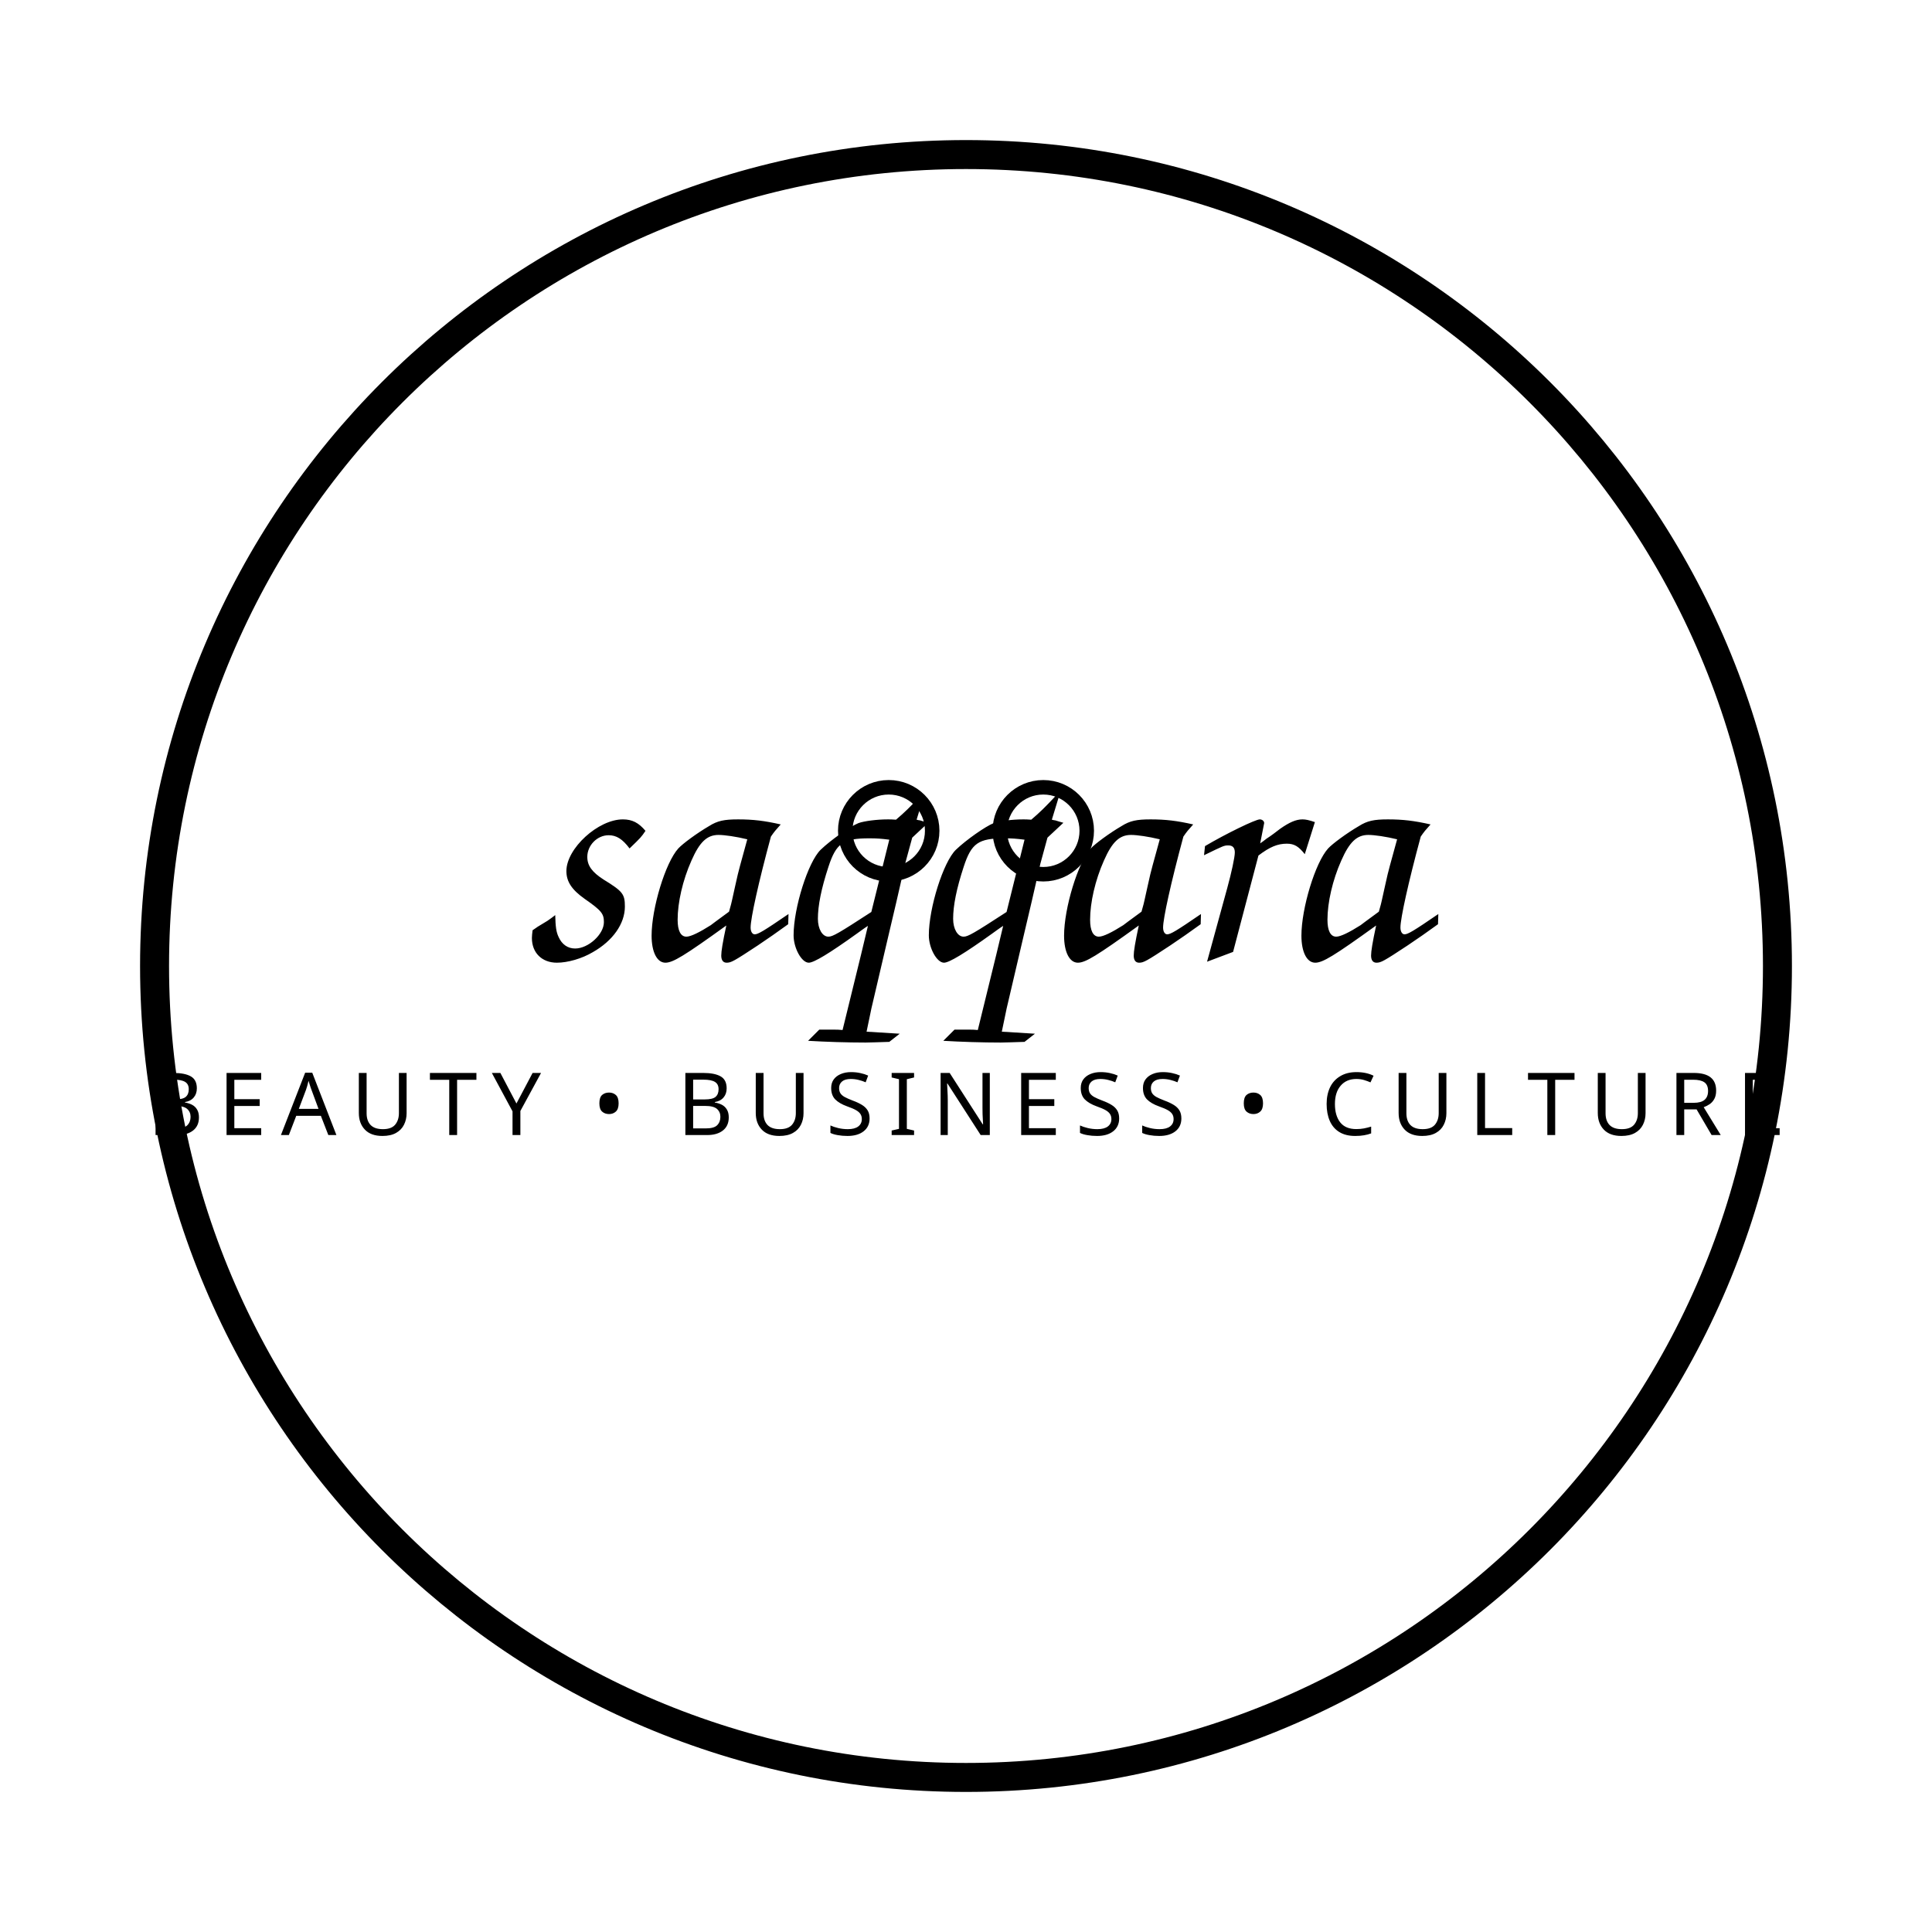
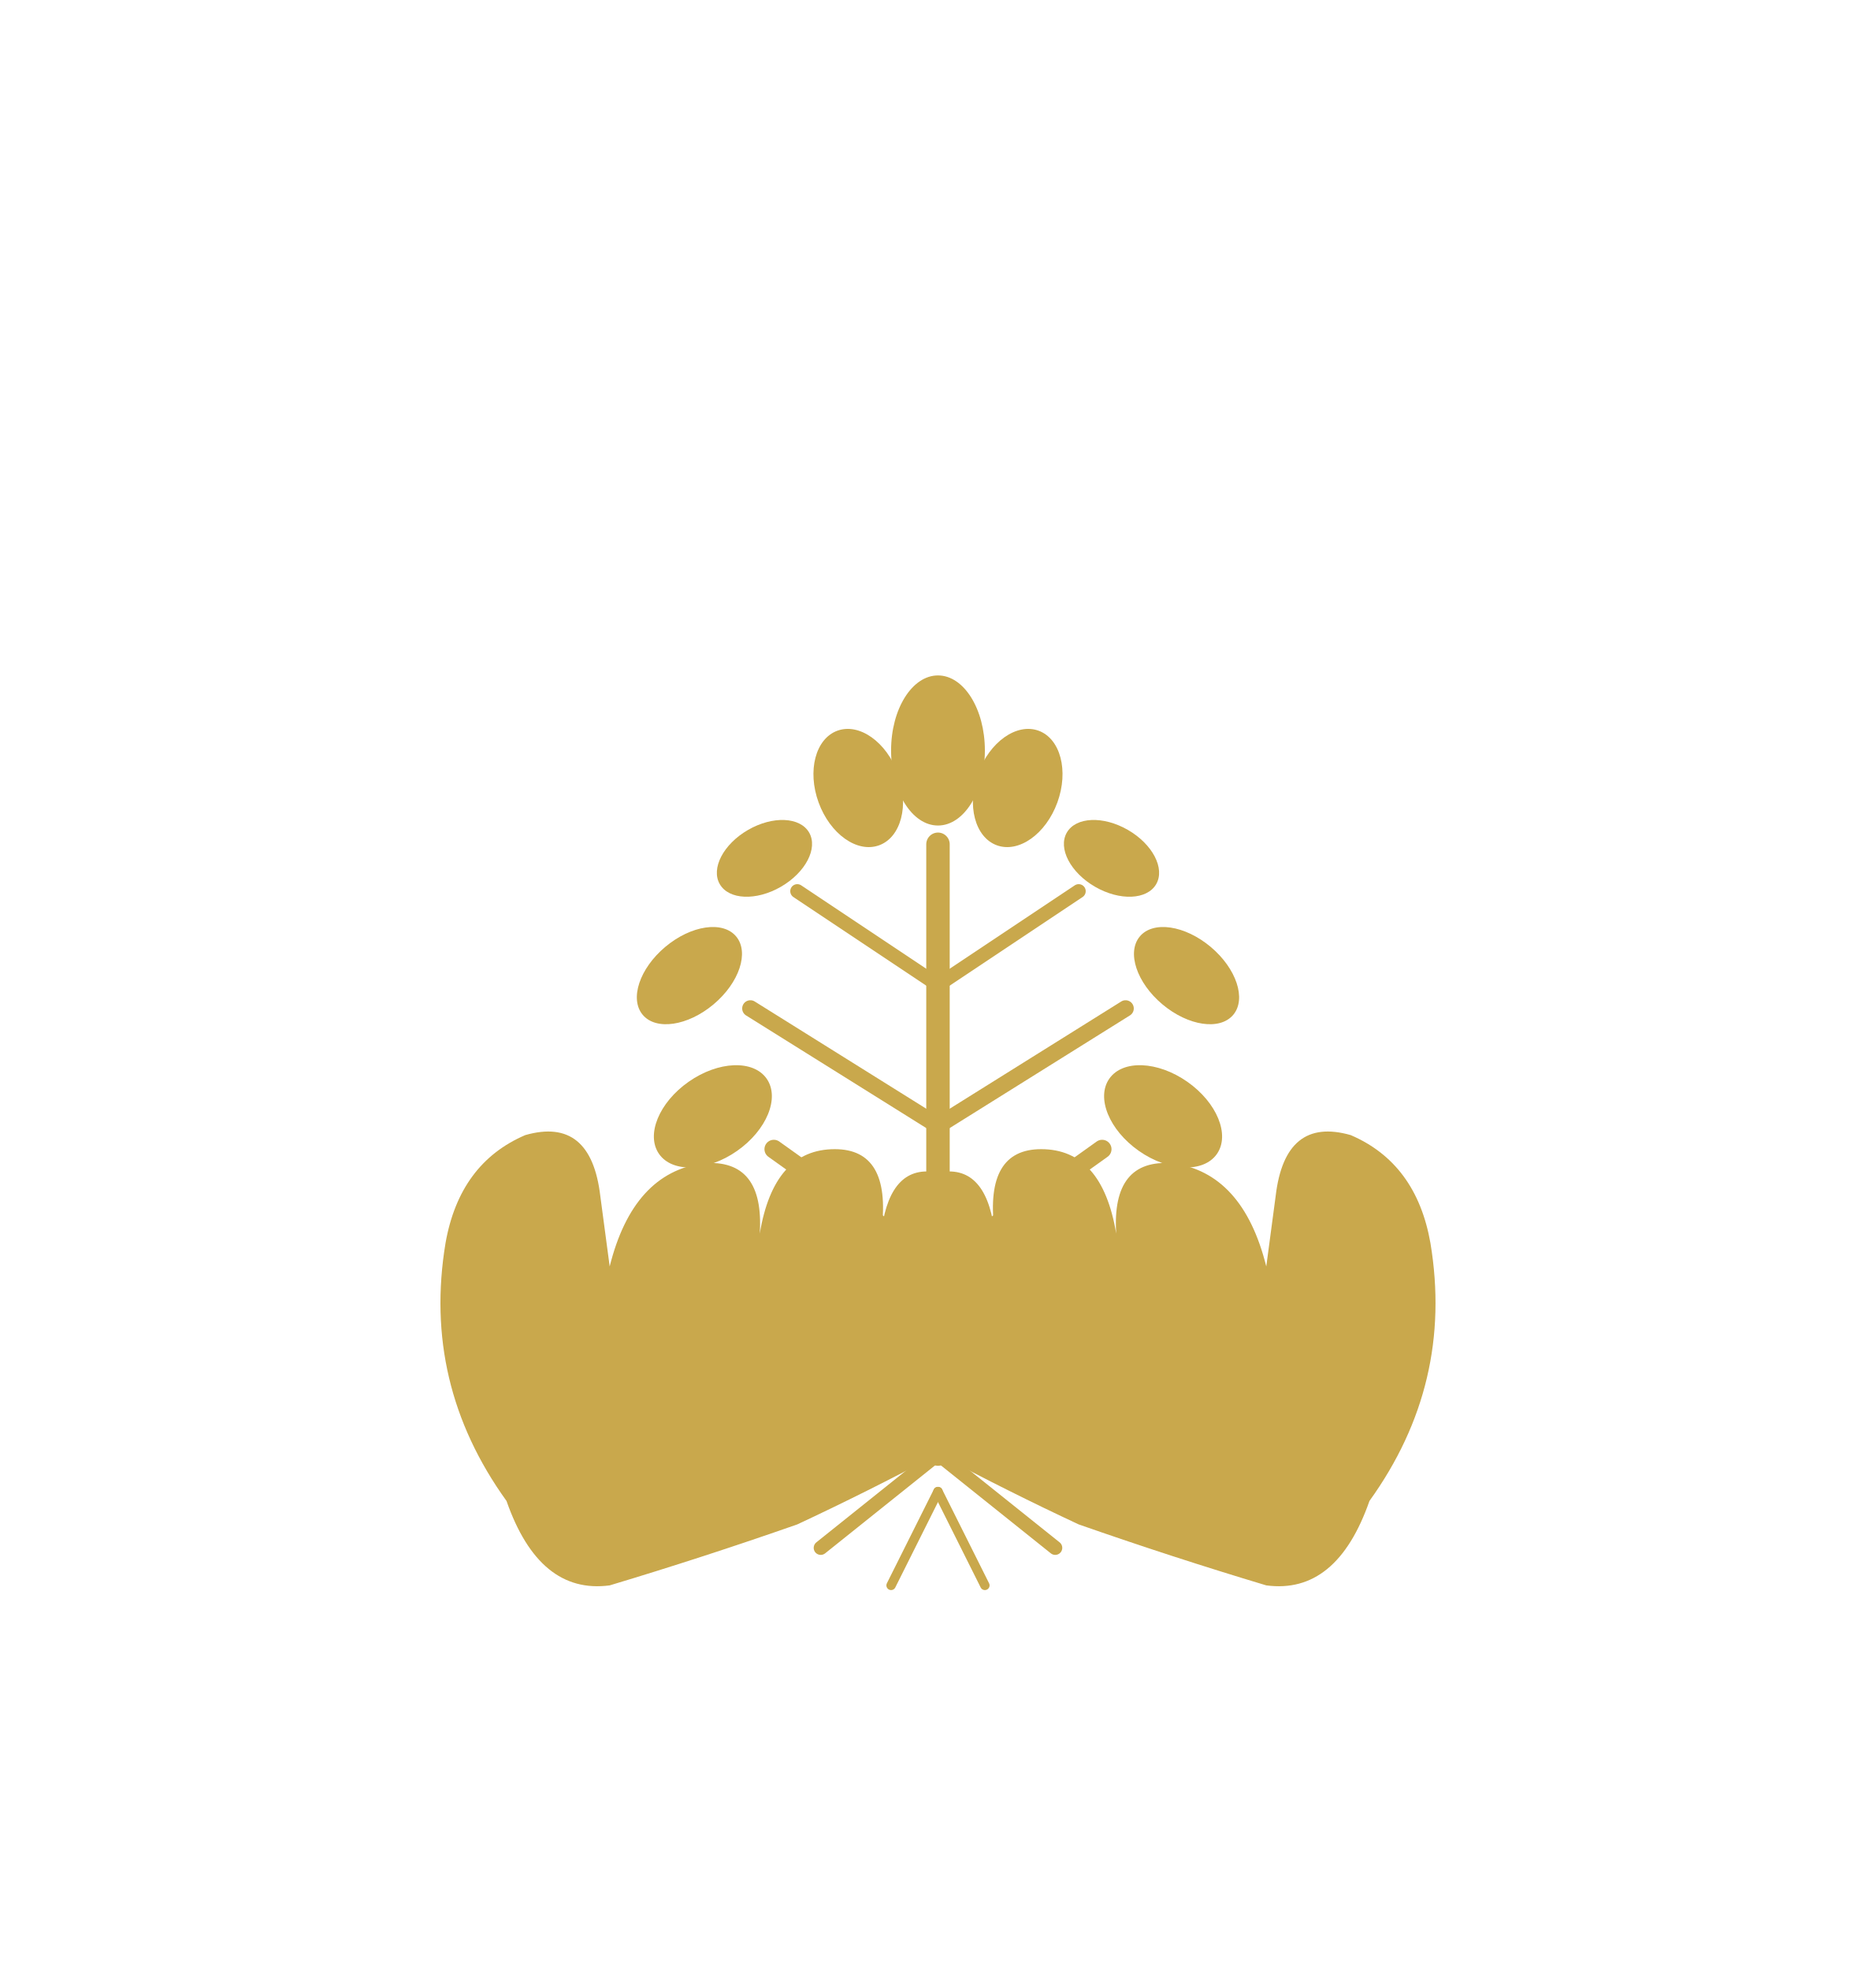
- <svg xmlns="http://www.w3.org/2000/svg" viewBox="0 0 400 400">
-   <circle cx="200" cy="200" r="168" fill="none" stroke="#000" stroke-width="6" />
-   <text x="200" y="180" text-anchor="middle" dominant-baseline="middle" font-family="Segoe Script, cursive" font-size="70" fill="#000">saqqara</text>
-   <circle cx="184" cy="172" r="9" fill="none" stroke="#000" stroke-width="3" />
-   <circle cx="216" cy="172" r="9" fill="none" stroke="#000" stroke-width="3" />
-   <text x="200" y="235" text-anchor="middle" font-family="Segoe UI, system-ui" font-size="18" letter-spacing="3" fill="#000">BEAUTY • BUSINESS • CULTURE</text>
+ <svg xmlns="http://www.w3.org/2000/svg" viewBox="0 0 400 420">
+   <line x1="200" y1="310" x2="200" y2="180" stroke="#C9A84C" stroke-width="5" stroke-linecap="round" />
+   <line x1="200" y1="310" x2="175" y2="330" stroke="#C9A84C" stroke-width="3" stroke-linecap="round" />
+   <line x1="200" y1="310" x2="225" y2="330" stroke="#C9A84C" stroke-width="3" stroke-linecap="round" />
+   <line x1="200" y1="318" x2="190" y2="338" stroke="#C9A84C" stroke-width="2" stroke-linecap="round" />
+   <line x1="200" y1="318" x2="210" y2="338" stroke="#C9A84C" stroke-width="2" stroke-linecap="round" />
+   <line x1="200" y1="270" x2="165" y2="245" stroke="#C9A84C" stroke-width="4" stroke-linecap="round" />
+   <line x1="200" y1="240" x2="160" y2="215" stroke="#C9A84C" stroke-width="3.5" stroke-linecap="round" />
+   <line x1="200" y1="210" x2="170" y2="190" stroke="#C9A84C" stroke-width="3" stroke-linecap="round" />
+   <line x1="200" y1="270" x2="235" y2="245" stroke="#C9A84C" stroke-width="4" stroke-linecap="round" />
+   <line x1="200" y1="240" x2="240" y2="215" stroke="#C9A84C" stroke-width="3.5" stroke-linecap="round" />
+   <line x1="200" y1="210" x2="230" y2="190" stroke="#C9A84C" stroke-width="3" stroke-linecap="round" />
+   <ellipse cx="152" cy="238" rx="14" ry="9" fill="#C9A84C" transform="rotate(-35 152 238)" />
+   <ellipse cx="147" cy="208" rx="13" ry="8" fill="#C9A84C" transform="rotate(-40 147 208)" />
+   <ellipse cx="163" cy="183" rx="11" ry="7" fill="#C9A84C" transform="rotate(-30 163 183)" />
+   <ellipse cx="248" cy="238" rx="14" ry="9" fill="#C9A84C" transform="rotate(35 248 238)" />
+   <ellipse cx="253" cy="208" rx="13" ry="8" fill="#C9A84C" transform="rotate(40 253 208)" />
+   <ellipse cx="237" cy="183" rx="11" ry="7" fill="#C9A84C" transform="rotate(30 237 183)" />
+   <ellipse cx="200" cy="160" rx="10" ry="16" fill="#C9A84C" />
+   <ellipse cx="183" cy="168" rx="9" ry="13" fill="#C9A84C" transform="rotate(-20 183 168)" />
+   <ellipse cx="217" cy="168" rx="9" ry="13" fill="#C9A84C" transform="rotate(20 217 168)" />
+   <path d="M108,320 Q90,295 95,265 Q98,248 112,242 Q126,238 128,255             L130,270 Q135,250 150,248 Q163,247 162,263             Q165,245 178,245 Q190,245 188,262             Q190,248 200,250 L200,310             Q185,318 170,325 Q150,332 130,338 Q115,340 108,320 Z" fill="#C9A84C" />
+   <path d="M292,320 Q310,295 305,265 Q302,248 288,242 Q274,238 272,255             L270,270 Q265,250 250,248 Q237,247 238,263             Q235,245 222,245 Q210,245 212,262             Q210,248 200,250 L200,310             Q215,318 230,325 Q250,332 270,338 Q285,340 292,320 Z" fill="#C9A84C" />
</svg>
